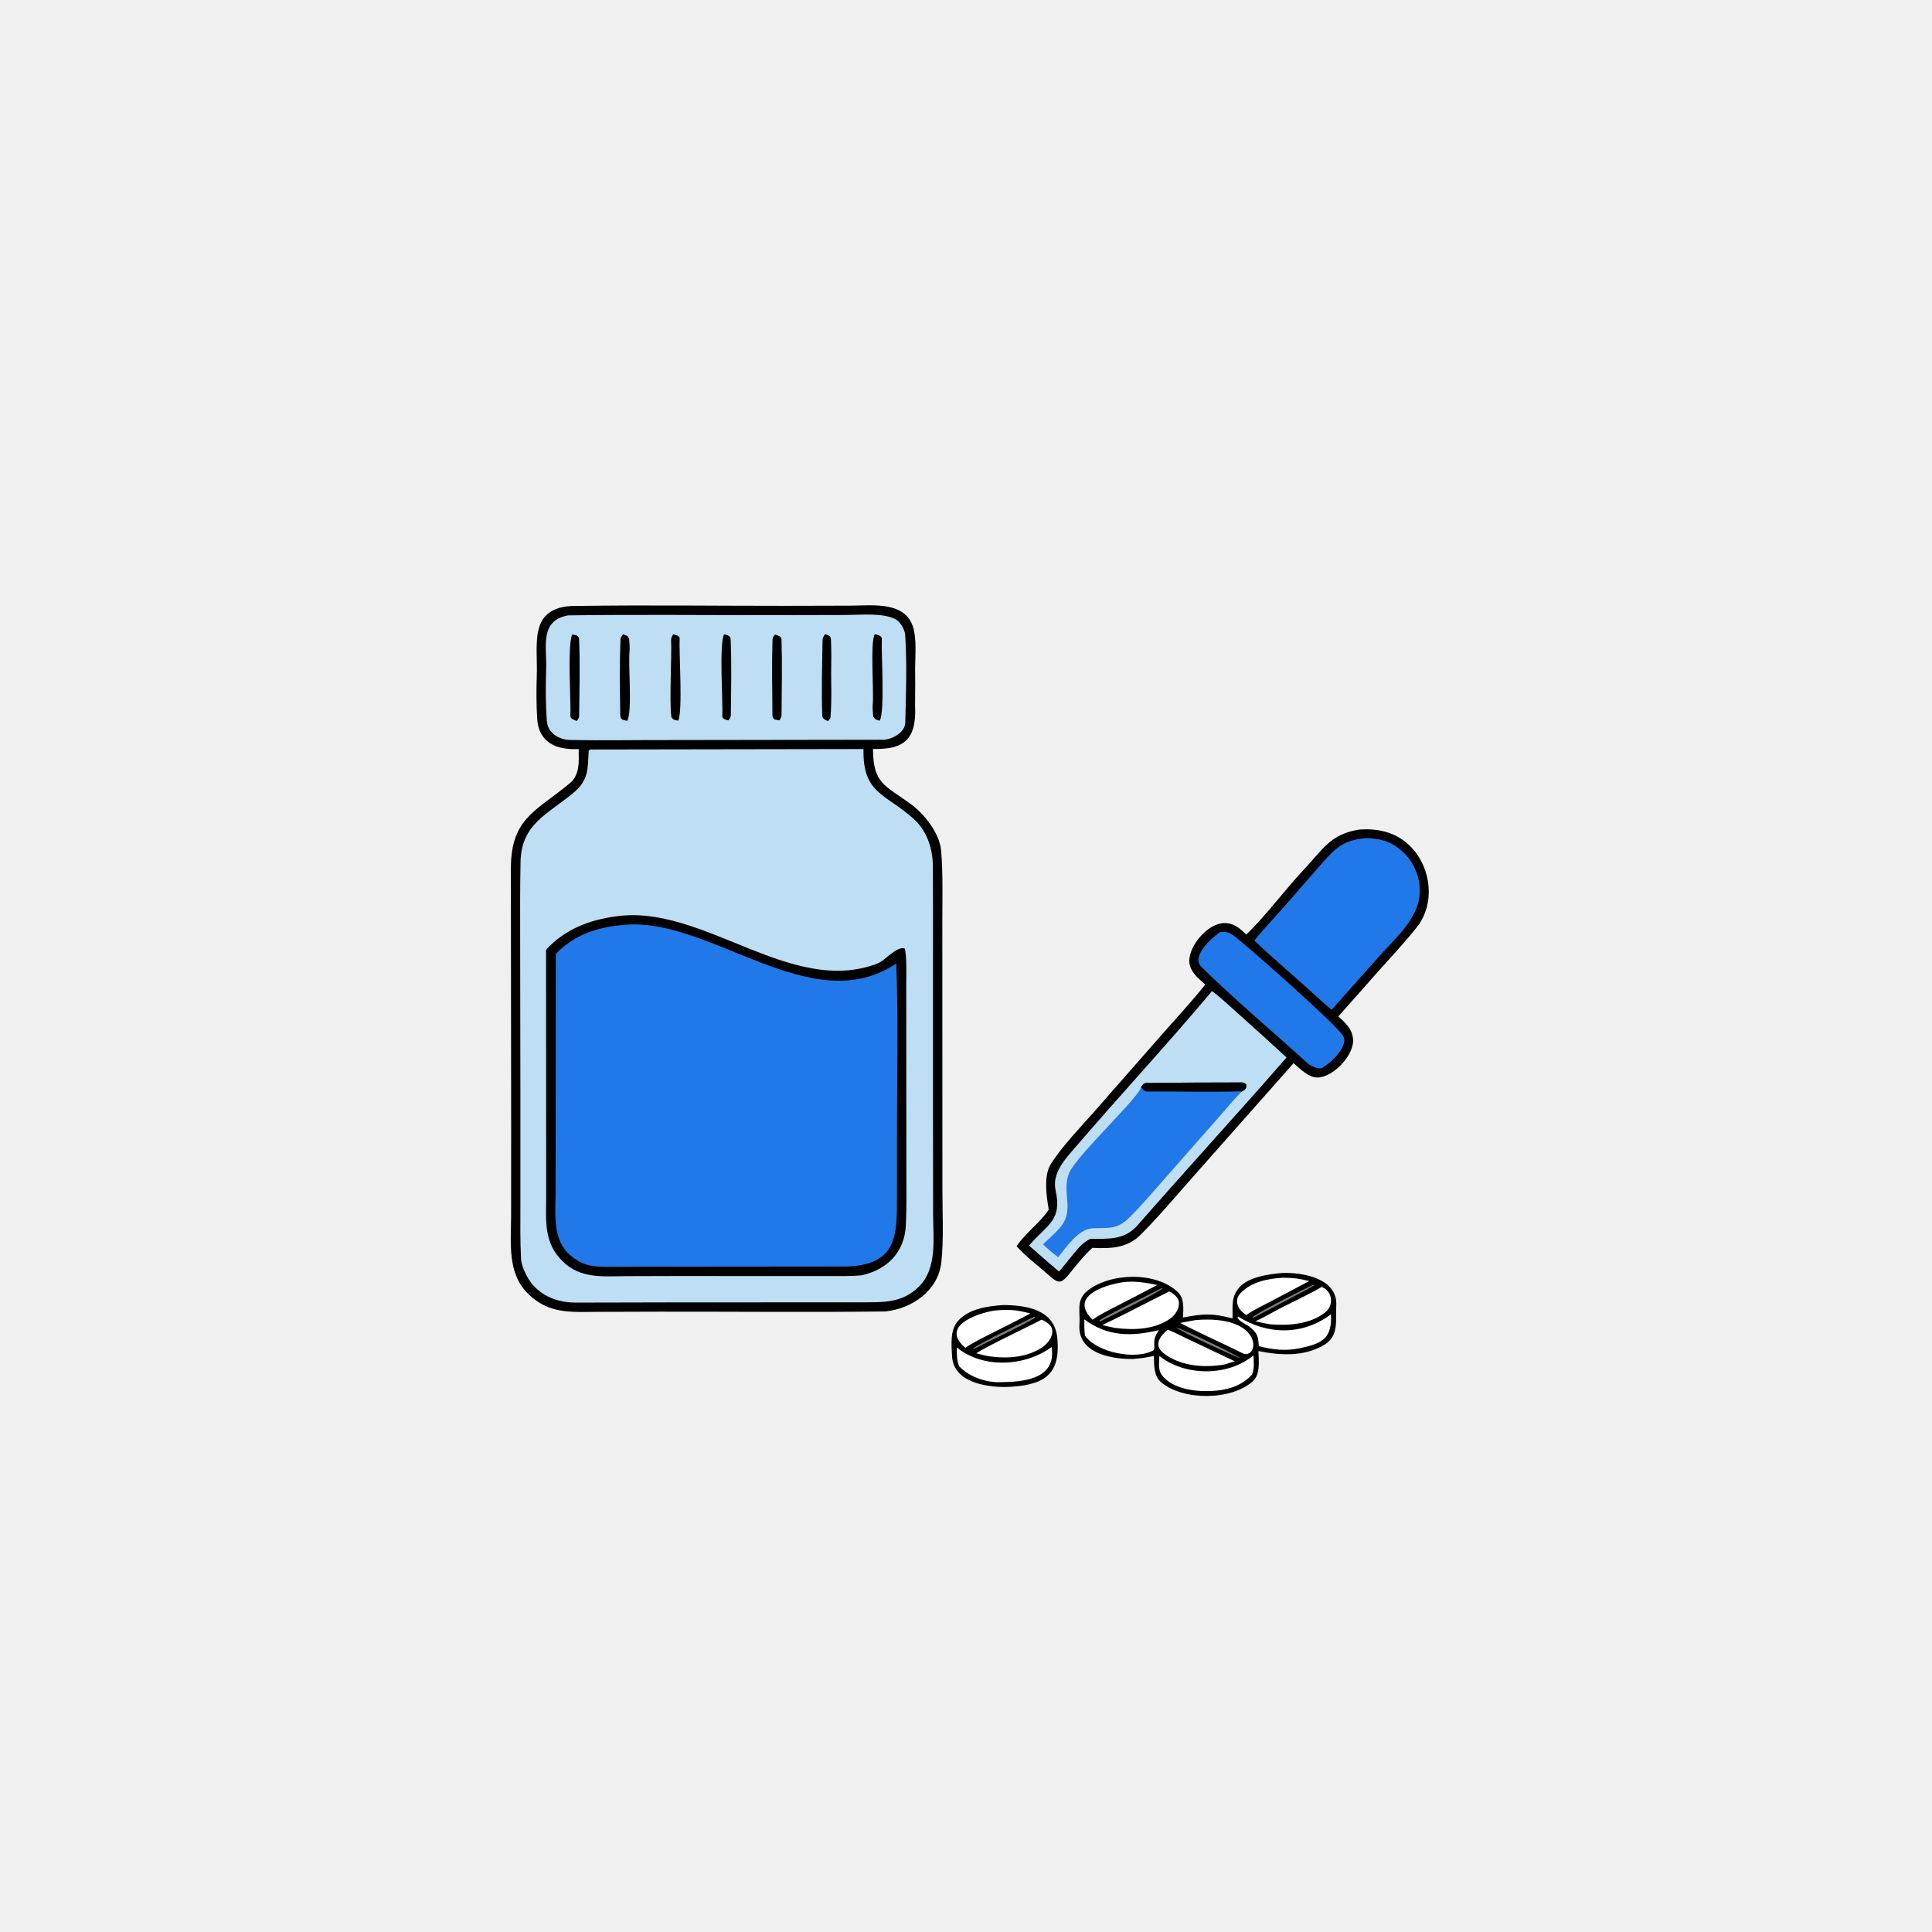
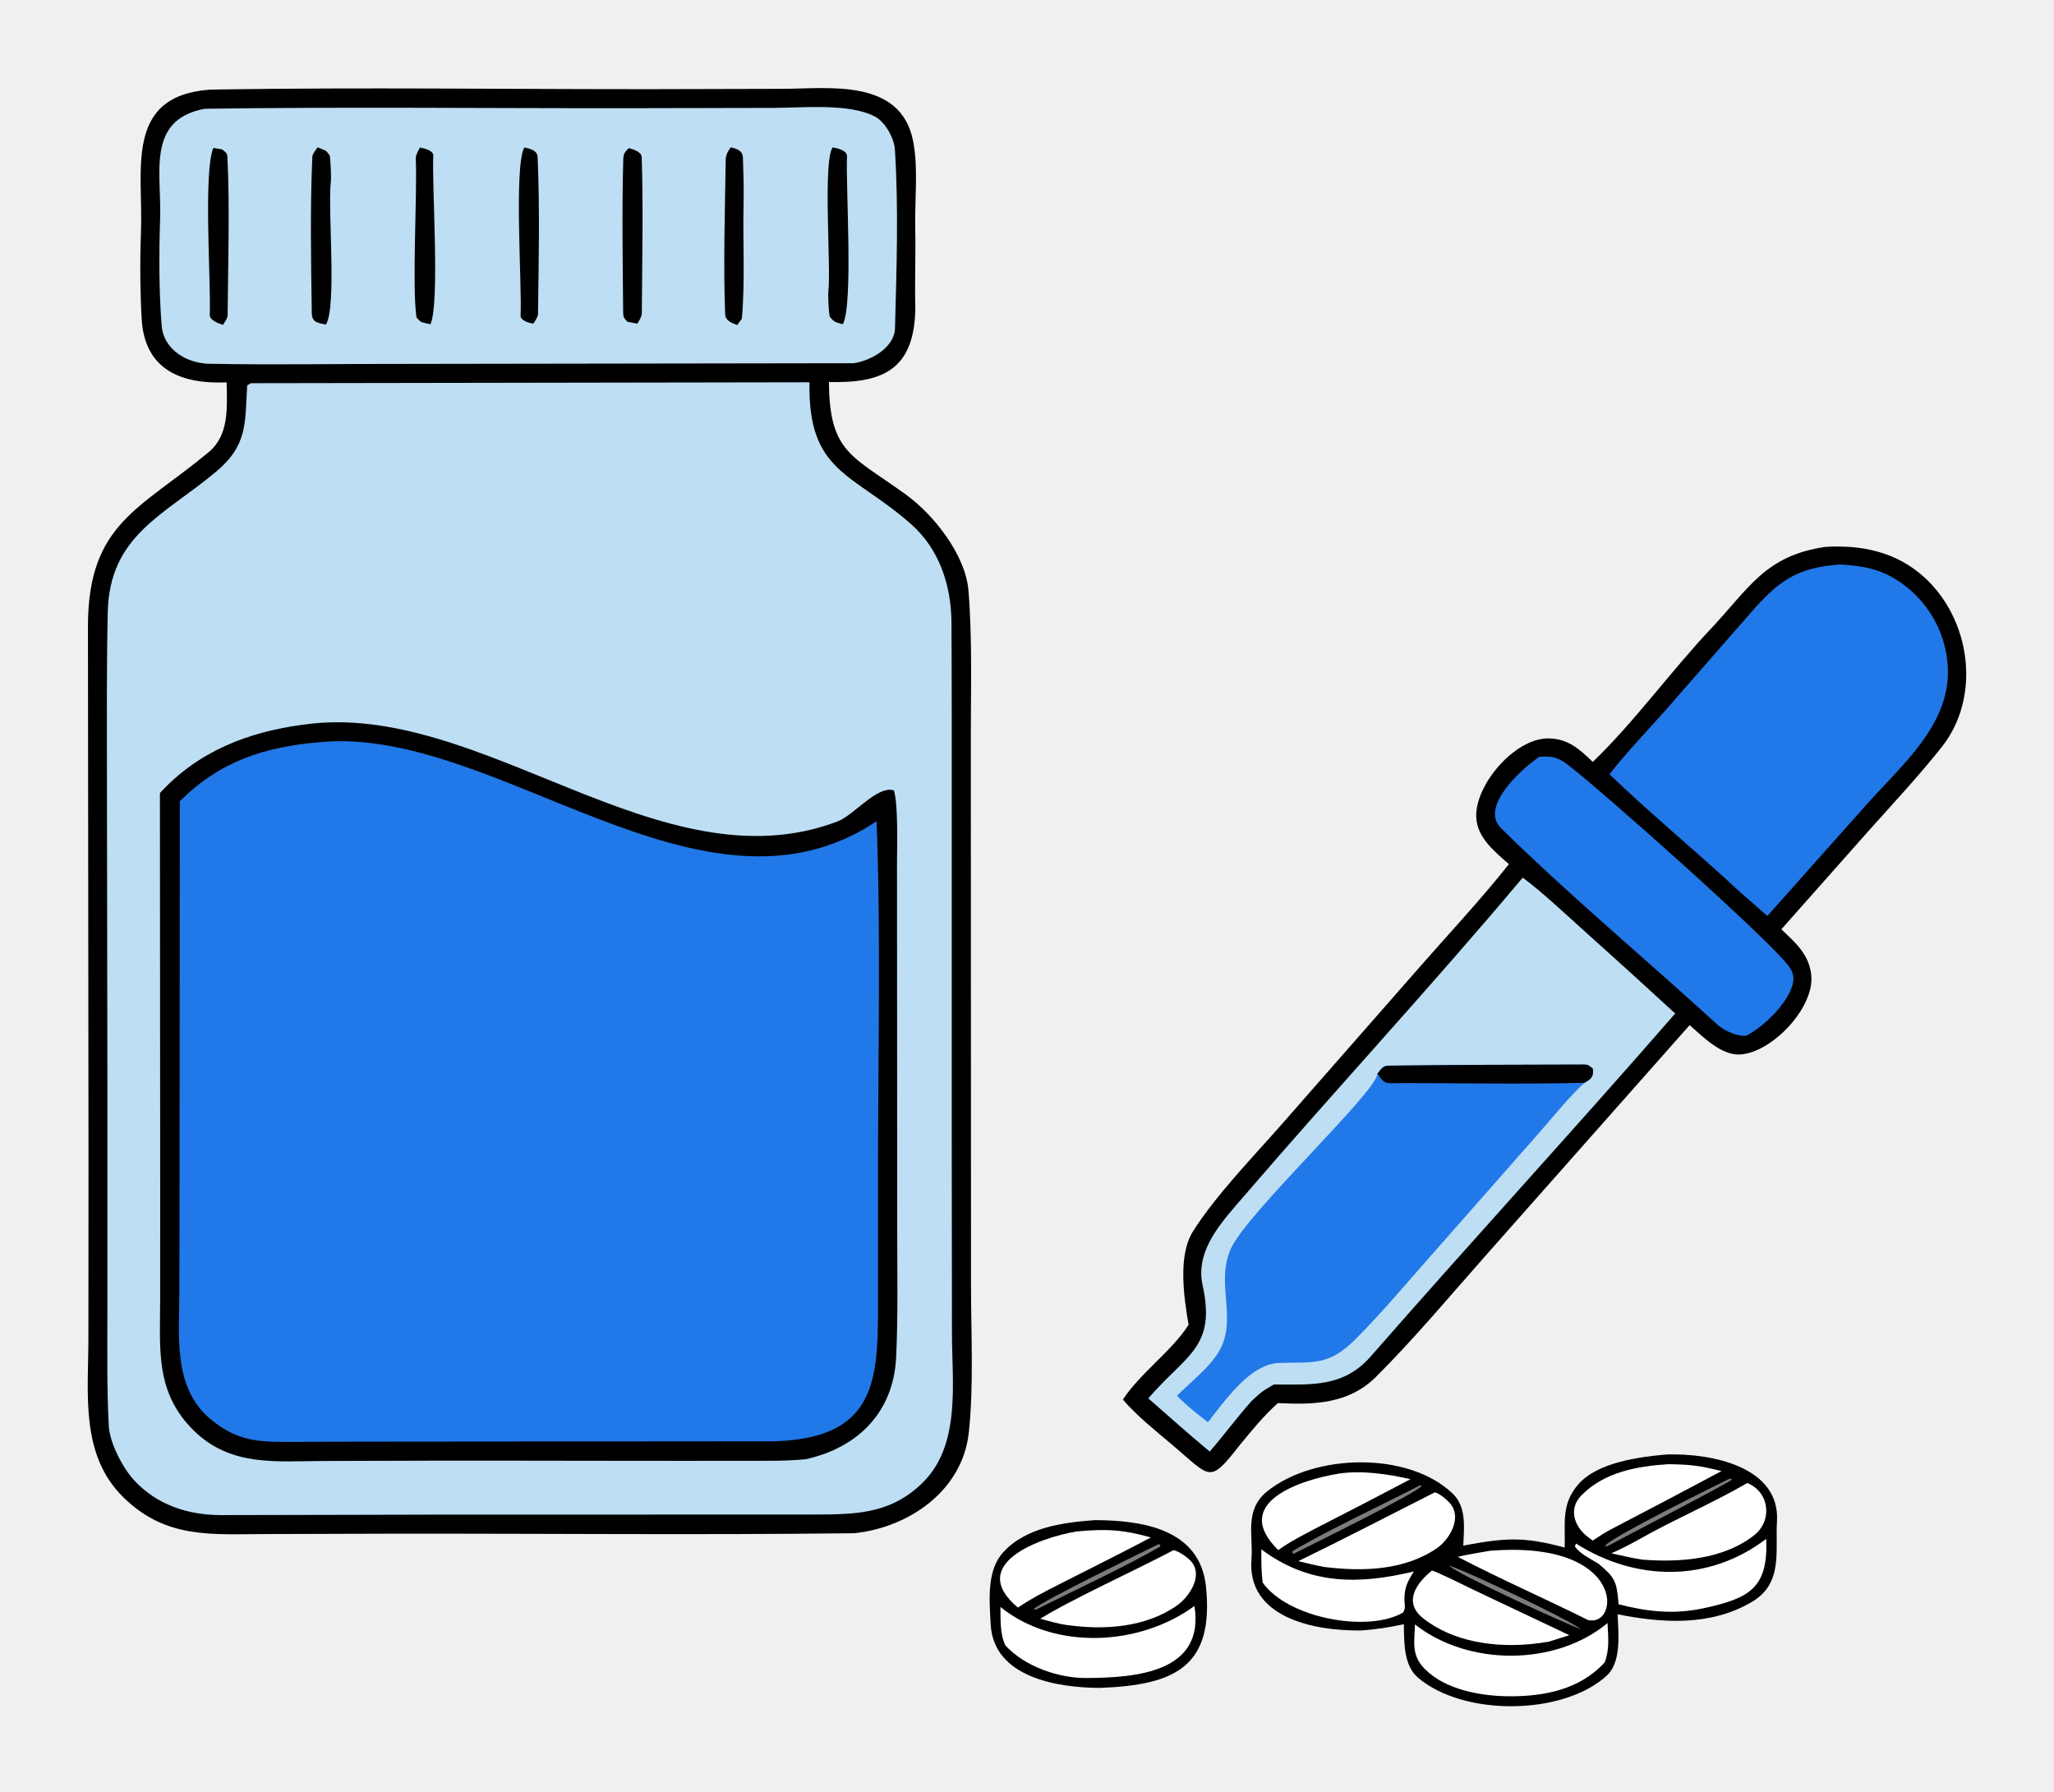
- <svg xmlns="http://www.w3.org/2000/svg" width="1024" height="1024" viewBox="0 0 1024 1024">
+ <svg xmlns="http://www.w3.org/2000/svg" width="532" height="464" viewBox="248 298 532 464">
  <path d="M302.312 321.223L305.279 321.164C341.98 320.606 379.499 321.117 416.276 321.095L450.492 321.01C462.641 320.978 481.341 318.172 484.519 334.603C485.877 341.628 484.892 349.941 485.052 357.16C485.205 364.056 484.891 371.162 485.078 378.073C484.752 393.972 476.348 397.264 462.707 396.944C462.799 415.417 468.824 416.028 482.787 426.204C489.941 431.417 498.091 441.802 498.836 450.919C499.842 463.237 499.449 476.442 499.45 488.888L499.475 559.056L499.496 630.759C499.498 642.942 500.243 657.155 498.915 669.105C497.237 684.202 483.285 693.633 469.264 695.094L468.94 695.101C429.43 695.568 389.242 695.167 349.668 695.211L316.68 695.311C302.539 695.359 290.928 696.549 279.957 685.795C268.691 674.752 270.894 658.872 270.896 644.428L270.926 600.151L270.777 459.76C270.976 433.562 284.226 429.911 302.049 415.108C307.428 410.64 306.79 403.47 306.7 397.032C295.121 397.527 285.441 393.914 284.69 380.555C284.291 373.466 284.233 365.259 284.51 358.166C285.135 342.108 280.056 322.866 302.312 321.223Z" />
  <path fill="#BDDEF3" d="M312.987 397.249L457.667 397.013C457.213 420.47 468.78 420.385 483.922 433.698C491.262 440.151 494.38 449.569 494.438 459.207C494.528 474.362 494.512 489.628 494.508 504.835L494.508 593.75L494.566 643.305C494.577 656.193 496.924 672.173 487.008 681.974C478.105 690.774 468.114 690.192 456.625 690.259L360.186 690.281C341.906 690.288 323.57 690.406 305.292 690.401C296.747 690.399 288.718 687.822 282.774 681.419C279.774 678.187 276.409 671.681 276.175 667.325C275.655 657.647 275.814 647.282 275.815 637.556L275.819 581.099L275.695 498.717C275.69 484.67 275.6 470.397 275.907 456.6C276.351 436.609 290.437 431.498 303.924 420.205C312.164 413.305 311.438 407.696 312.022 397.807L312.987 397.249Z" />
  <path d="M326.549 485.684C372.583 479.042 419.014 528.269 465.026 510.711C469.143 509.14 475.24 501.347 479.51 502.703C480.708 506.383 480.325 517.75 480.328 522.065L480.349 556.158L480.386 617.409C480.387 628.07 480.604 638.758 480.116 649.404C479.457 663.758 470.21 672.939 456.686 675.933C453.821 676.217 450.463 676.328 447.575 676.335C418.312 676.405 389.022 676.276 359.761 676.306L332.046 676.383C319.673 676.423 307.813 677.949 298.225 668.537C288.043 658.543 289.493 647.267 289.486 634.357L289.492 606.766L289.424 503.399C299.32 492.57 312.297 487.555 326.549 485.684Z" />
  <path fill="#2178E8" d="M330.875 490.215C376.386 485.836 429.936 540.908 475.034 510.693C476.169 539.045 475.413 571.864 475.418 600.527L475.42 632.353C475.384 653.699 476.448 670.373 448.724 671.286L352.838 671.368C342.505 671.353 332.147 671.409 321.821 671.449C313.895 671.481 308.656 670.736 302.342 665.39C292.793 657.305 294.412 643.954 294.459 632.728L294.505 605.682L294.575 505.534C304.913 495.151 316.552 491.409 330.875 490.215Z" />
  <path fill="#BDDEF3" d="M301.053 326.164C337.404 325.646 374.352 326.062 410.743 326.022L448.409 325.941C456.061 325.926 468.114 324.673 474.712 328.239C477.301 329.638 479.601 333.817 479.786 336.706C480.766 351.969 480.213 367.711 479.812 383.017C479.671 388.036 473.506 391.459 469.082 392.076L352.629 392.249C336.011 392.207 319.363 392.55 302.772 392.221C296.84 392.318 290.394 388.851 289.867 382.29C289.164 373.524 289.163 363.513 289.472 354.655C289.887 342.791 285.812 328.995 301.053 326.164Z" />
  <path d="M410.83 336.366C411.914 336.62 414.167 337.305 414.21 338.705C414.619 352.122 414.322 365.715 414.229 379.162C414.223 380.01 413.506 381.134 413.086 381.815C412.283 381.706 411.322 381.495 410.51 381.341C409.557 380.284 409.412 380.2 409.4 378.637C409.3 365.524 409.057 352.345 409.436 339.241C409.483 337.611 409.872 337.481 410.83 336.366Z" />
  <path d="M330.282 336.163C332.447 337.135 332.29 336.674 333.429 338.342C333.601 339.812 333.841 343.784 333.681 345.128C332.857 352.056 335.289 377.452 332.409 382.063C330.332 381.615 328.789 381.572 328.754 379.02C328.567 365.588 328.307 351.996 328.899 338.583C328.931 337.857 329.863 336.697 330.282 336.163Z" />
  <path d="M303.248 336.316L305.485 336.686C306.262 337.314 306.853 337.496 306.909 338.702C307.538 352.184 307.069 366.088 306.959 379.61C306.952 380.468 306.145 381.551 305.739 382.128C304.605 381.782 302.266 380.938 302.328 379.523C302.684 371.46 300.626 342.746 303.248 336.316Z" />
  <path d="M463.632 336.191C464.869 336.376 467.465 336.938 467.383 338.526C467.008 345.769 469.068 377.145 466.282 381.983C464.186 381.381 464.011 381.421 462.873 379.937C462.639 378.581 462.42 374.667 462.564 373.358C463.262 367.023 461.115 340.23 463.632 336.191Z" />
  <path d="M356.779 336.206C357.876 336.433 360.297 336.945 360.223 338.369C359.825 346.004 361.976 376.556 359.482 381.981C356.96 381.322 357.269 381.82 355.87 380.188C354.669 371.877 356.106 348.54 355.691 338.971C355.659 338.223 356.406 336.873 356.779 336.206Z" />
  <path d="M383.787 336.199C385.073 336.431 387.175 336.94 387.246 338.573C387.828 352.08 387.522 365.783 387.346 379.308C387.335 380.087 386.561 381.192 386.148 381.797C385.018 381.691 382.76 381.023 382.832 379.696C383.246 371.98 381.063 341.454 383.787 336.199Z" />
  <path d="M437.282 336.149C438.914 336.568 440.359 336.954 440.426 338.93C440.558 342.831 440.682 346.841 440.588 350.745C440.35 360.628 441.021 370.707 440.152 380.531C440.152 380.531 439.043 382.044 438.94 382.185C437.622 381.696 435.885 381.059 435.822 379.419C435.316 366.105 435.784 352.633 435.964 339.304C435.981 338.042 436.593 337.127 437.282 336.149Z" />
  <path d="M720.802 439.642C730.225 439.082 739.065 440.91 746.299 447.414C758.434 458.326 761.273 478.458 750.898 491.51C744.895 499.062 738.136 506.299 731.666 513.544L709.374 538.691C713.032 542.133 716.57 545.185 717.13 550.524C718.02 559.019 706.869 570.72 698.607 571.105C693.763 571.33 689.055 566.485 685.626 563.502L632.858 623.116C623.695 633.47 614.125 644.911 604.371 654.612C597.309 661.636 588.269 661.862 578.982 661.391C575.154 664.829 572.387 668.304 569.131 672.235C561.11 682.463 561.715 680.728 551.715 672.289C547.485 668.719 542.389 664.639 538.834 660.486C543.316 653.629 551.594 647.837 555.855 641.106C554.641 634.046 553.03 623.185 556.988 616.917C562.841 607.646 572.627 597.546 579.888 589.287L616.071 548.038C623.459 539.636 631.923 530.513 638.819 521.815C635.144 518.555 630.521 514.923 630.351 509.556C630.086 501.19 640.308 489.238 648.987 489.244C654.04 489.248 657.122 492.013 660.535 495.336C671.079 485.242 680.928 471.65 691.032 460.949C701.04 450.348 705.171 441.893 720.802 439.642Z" />
  <path fill="#BDDEF3" d="M642.388 525.299C647.27 528.899 653.43 534.688 658.029 538.827C666.036 545.991 673.991 553.213 681.892 560.493C655.969 590.271 629.053 619.551 603.05 649.285C595.988 657.361 587.694 656.59 577.926 656.578C575.039 658.227 574.596 658.591 572.206 660.826C568.751 664.62 564.945 669.8 561.324 673.946C556.065 669.604 550.592 664.667 545.412 660.169C555.186 648.803 563.055 647.06 559.48 630.864C557.449 621.66 564.716 614.174 570.313 607.664C594.03 580.079 619.015 553.172 642.388 525.299Z" />
  <path fill="#2178E8" d="M604.769 576.074C605.751 574.919 606.066 574.018 607.747 573.998C624.53 573.795 641.332 573.72 658.113 573.708C659.479 573.707 659.566 574.019 660.56 574.783C660.744 576.827 660.249 577.379 658.399 578.435C655.04 581.358 649.749 587.845 646.622 591.414L617.042 625.006C611.082 631.767 605.216 638.737 598.907 645.016C591.901 651.989 587.671 650.663 579.151 651.011C571.776 651.312 565.243 660.788 560.862 666.337C557.731 663.902 555.612 662.293 552.844 659.487C553.496 658.824 554.189 658.202 554.867 657.565C557.65 654.95 560.731 652.307 562.965 649.192C569.191 640.509 562.594 630.899 566.767 621.481C570.916 612.119 604.625 580.777 604.769 576.074Z" />
  <path d="M604.769 576.074C605.751 574.919 606.066 574.018 607.747 573.998C624.53 573.795 641.332 573.72 658.113 573.708C659.479 573.707 659.566 574.019 660.56 574.783C660.744 576.827 660.249 577.379 658.399 578.435C641.643 578.876 624.55 578.459 607.769 578.523C606.223 578.529 605.652 577.197 604.769 576.074Z" />
  <path fill="#2178E8" d="M724.597 444.205C732.073 444.569 737.313 445.968 743.141 451.146C748.77 456.197 752.138 463.294 752.492 470.848C753.289 485.619 740.439 496.261 731.286 506.556L705.753 535.235L698.802 529.138C687.744 518.859 675.572 508.81 664.862 498.544C668.403 493.862 675.129 486.738 679.293 482.051L701.352 456.814C708.582 448.543 713.259 444.973 724.597 444.205Z" />
  <path fill="#2178E8" d="M646.697 493.994C647.9 493.95 649.208 493.856 650.387 494.136C651.594 494.422 652.773 495.099 653.761 495.831C661.604 501.64 708.382 543.201 711.665 548.744C712.551 550.239 712.74 551.411 712.26 553.123C710.874 558.064 704.806 563.894 700.337 566.238C697.87 566.492 694.515 564.925 692.727 563.289C674.191 546.341 654.635 530.066 636.766 512.489C631.099 506.915 642.352 496.906 646.697 493.994Z" />
  <path d="M679.658 674.701C691.206 674.33 709.112 677.826 708.249 692.063C707.783 699.76 709.878 708.066 701.783 712.862C691.046 719.224 678.493 718.398 666.973 716.087C667.175 720.895 668.068 728.452 664.1 732.037C652.635 742.394 626.907 742.526 615.21 732.453C611.486 729.247 611.683 723.083 611.614 718.667C607.279 719.554 604.922 719.944 600.533 720.284C587.726 720.426 570.921 716.691 572.138 701.793C572.647 695.564 570.185 689.084 576.259 684.208C588.409 674.453 612.824 673.816 624.31 684.879C627.861 688.346 627.201 693.707 626.999 698.295C637.898 696.297 642.539 695.904 653.257 698.808C653.512 692.846 652.173 687.665 656.856 682.358C661.816 676.738 672.576 675.314 679.658 674.701Z" />
  <path fill="white" d="M614.486 718.709C628.202 729.527 650.811 729.619 664.356 718.37C664.544 722.005 664.926 725.135 663.621 728.558C657.215 735.546 648.104 737.369 638.891 737.325C631.608 737.291 622.335 735.646 617.03 730.253C613.485 726.648 614.358 723.448 614.486 718.709Z" />
  <path fill="white" d="M705.466 696.56C705.991 709.202 701.264 711.938 689.197 714.533C681.533 716.181 674.74 715.423 667.221 713.509L667.169 712.823C666.719 707.339 666.044 706.389 661.997 702.977C659.921 701.706 657.19 700.413 655.908 698.539L656.197 697.772C671.758 707.62 690.541 707.887 705.466 696.56Z" />
  <path fill="white" d="M619.629 684.504C620.839 684.788 622.58 686.267 623.441 687.211C626.957 691.062 623.305 696.825 620.164 698.976C611.677 704.789 600.839 705.039 591.082 703.847C588.848 703.459 586.487 702.853 584.267 702.33C596.036 696.602 607.936 690.434 619.629 684.504Z" />
  <path fill="white" d="M700.558 682.095C706.356 684.446 707.141 691.867 702.303 695.646C694.297 701.9 683.129 702.69 673.386 701.939C670.698 701.526 668.008 700.882 665.349 700.295C667.654 699.309 670.388 697.891 672.6 696.641C681.654 691.523 691.613 687.293 700.558 682.095Z" />
  <path fill="white" d="M618.898 704.76C620.422 705.165 627.855 708.897 629.65 709.75L654.464 721.506L649.251 723.159C647.871 723.411 646.48 723.607 645.084 723.746C635.428 724.785 624.425 723.333 616.61 717.134C611.336 712.951 614.862 707.998 618.898 704.76Z" />
  <path fill="white" d="M574.694 699.273C587.038 708.49 599.748 708.466 614.201 704.994C612.394 707.911 611.74 709.188 611.748 712.625C611.868 714.011 612.065 714.421 611.425 715.63C602.356 720.932 581.628 717.133 575.059 707.91C574.646 705.041 574.709 702.17 574.694 699.273Z" />
  <path fill="white" d="M594.824 679.651C600.743 678.76 607.548 679.772 613.326 681.104C605.18 685.393 597.007 689.632 588.809 693.819C585.329 695.66 582.281 697.178 579.074 699.459C566.551 687.212 584.88 681.237 594.824 679.651Z" />
  <path fill="white" d="M680.153 677.214C685.953 677.295 688.275 677.614 693.9 678.995C684.413 684.056 674.9 689.07 665.362 694.035C663.757 694.839 662.028 696.026 660.5 697.01C659.966 696.621 659.444 696.217 658.935 695.797C655.662 693.125 654.294 688.732 657.499 685.401C663.409 679.258 672.026 677.719 680.153 677.214Z" />
  <path fill="white" d="M633.841 699.65C669.266 696.775 667.64 719.607 659.279 717.562C648.13 712.017 636.603 706.97 625.564 701.212C628.151 700.588 631.19 700.123 633.841 699.65Z" />
  <path fill="#7B7B80" d="M615.92 682.623L616.181 682.847C615.39 684.48 587.189 698.311 582.978 700.466C582.697 700.192 582.848 700.396 582.781 699.731C592.108 694.193 605.918 687.809 615.92 682.623Z" />
  <path fill="#7B7B80" d="M695.982 680.955L696.692 681.13C696.286 681.827 667.554 696.654 664.227 698.504L663.716 698.369C665.022 696.264 691.932 682.924 695.982 680.955Z" />
  <path fill="#7B7B80" d="M623.315 703.513C626.305 704.13 655.389 717.953 657.463 719.97C653.613 718.585 625.616 705.807 623.315 703.513Z" />
  <path d="M531.62 691.703C543.418 691.75 558.808 693.779 560.357 708.93C562.474 729.627 552.362 734.457 532.876 735.153C522.05 735.133 505.265 732.492 504.592 718.647C504.298 712.601 503.454 704.839 507.847 700.021C513.738 693.559 523.379 692.309 531.62 691.703Z" />
  <path fill="white" d="M557.368 713.94C560.114 731.152 542.274 732.51 529.429 732.595C522.139 732.644 513.436 729.62 508.411 724.168C506.968 721.226 507.175 717.482 507.118 714.203C521.139 725.505 543.152 724.365 557.368 713.94Z" />
  <path fill="white" d="M551.96 699.479C553.409 699.778 555.778 701.442 556.669 702.571C559.695 706.4 555.74 711.775 552.893 713.78C544.705 719.548 533.992 720.209 524.447 718.886C522.072 718.566 519.771 717.869 517.45 717.248C524.811 712.581 543.143 704.167 551.96 699.479Z" />
  <path fill="white" d="M526.869 694.64C534.485 693.923 538.797 694.144 546.095 696.19C538.251 700.349 530.005 704.414 522.081 708.456C518.071 710.496 515.354 711.882 511.635 714.35C498.209 703.083 517.372 696.205 526.869 694.64Z" />
  <path fill="#7B7B80" d="M548.019 697.944L548.503 698.048L548.503 698.567C539.375 703.808 526.041 709.995 516.238 714.923L515.728 714.741C518.146 712.504 543.342 700.28 548.019 697.944Z" />
</svg>
